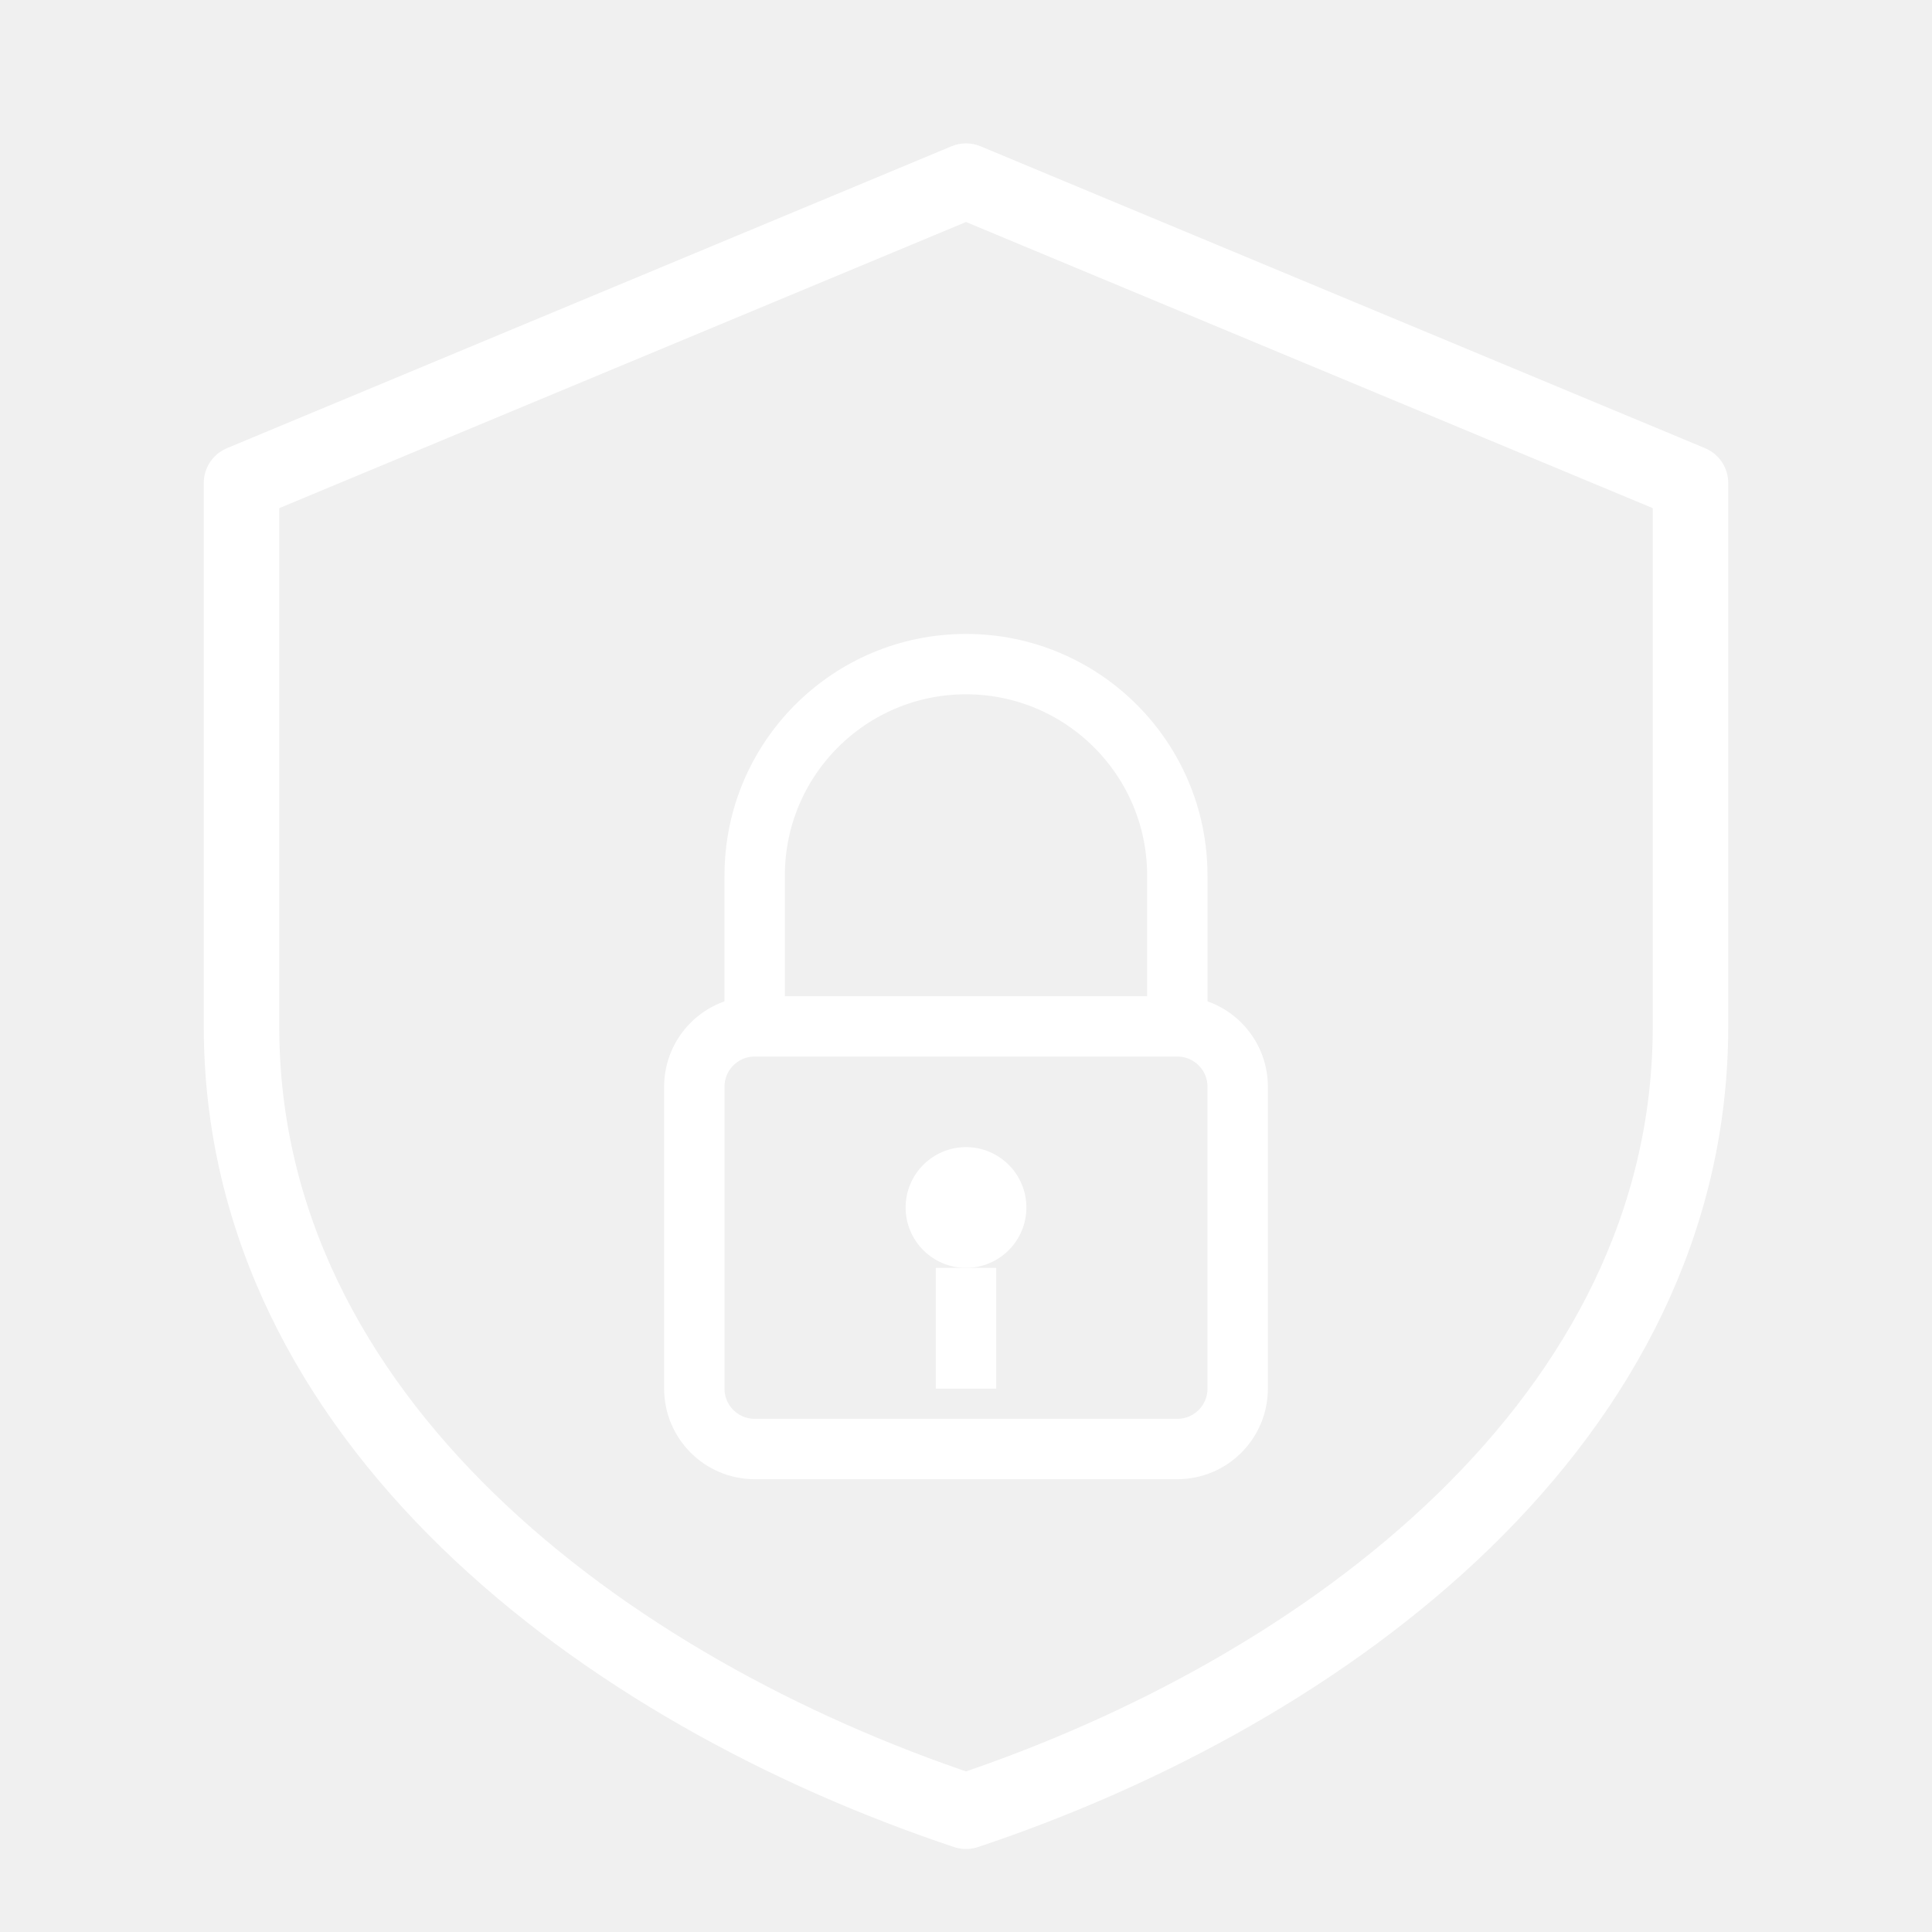
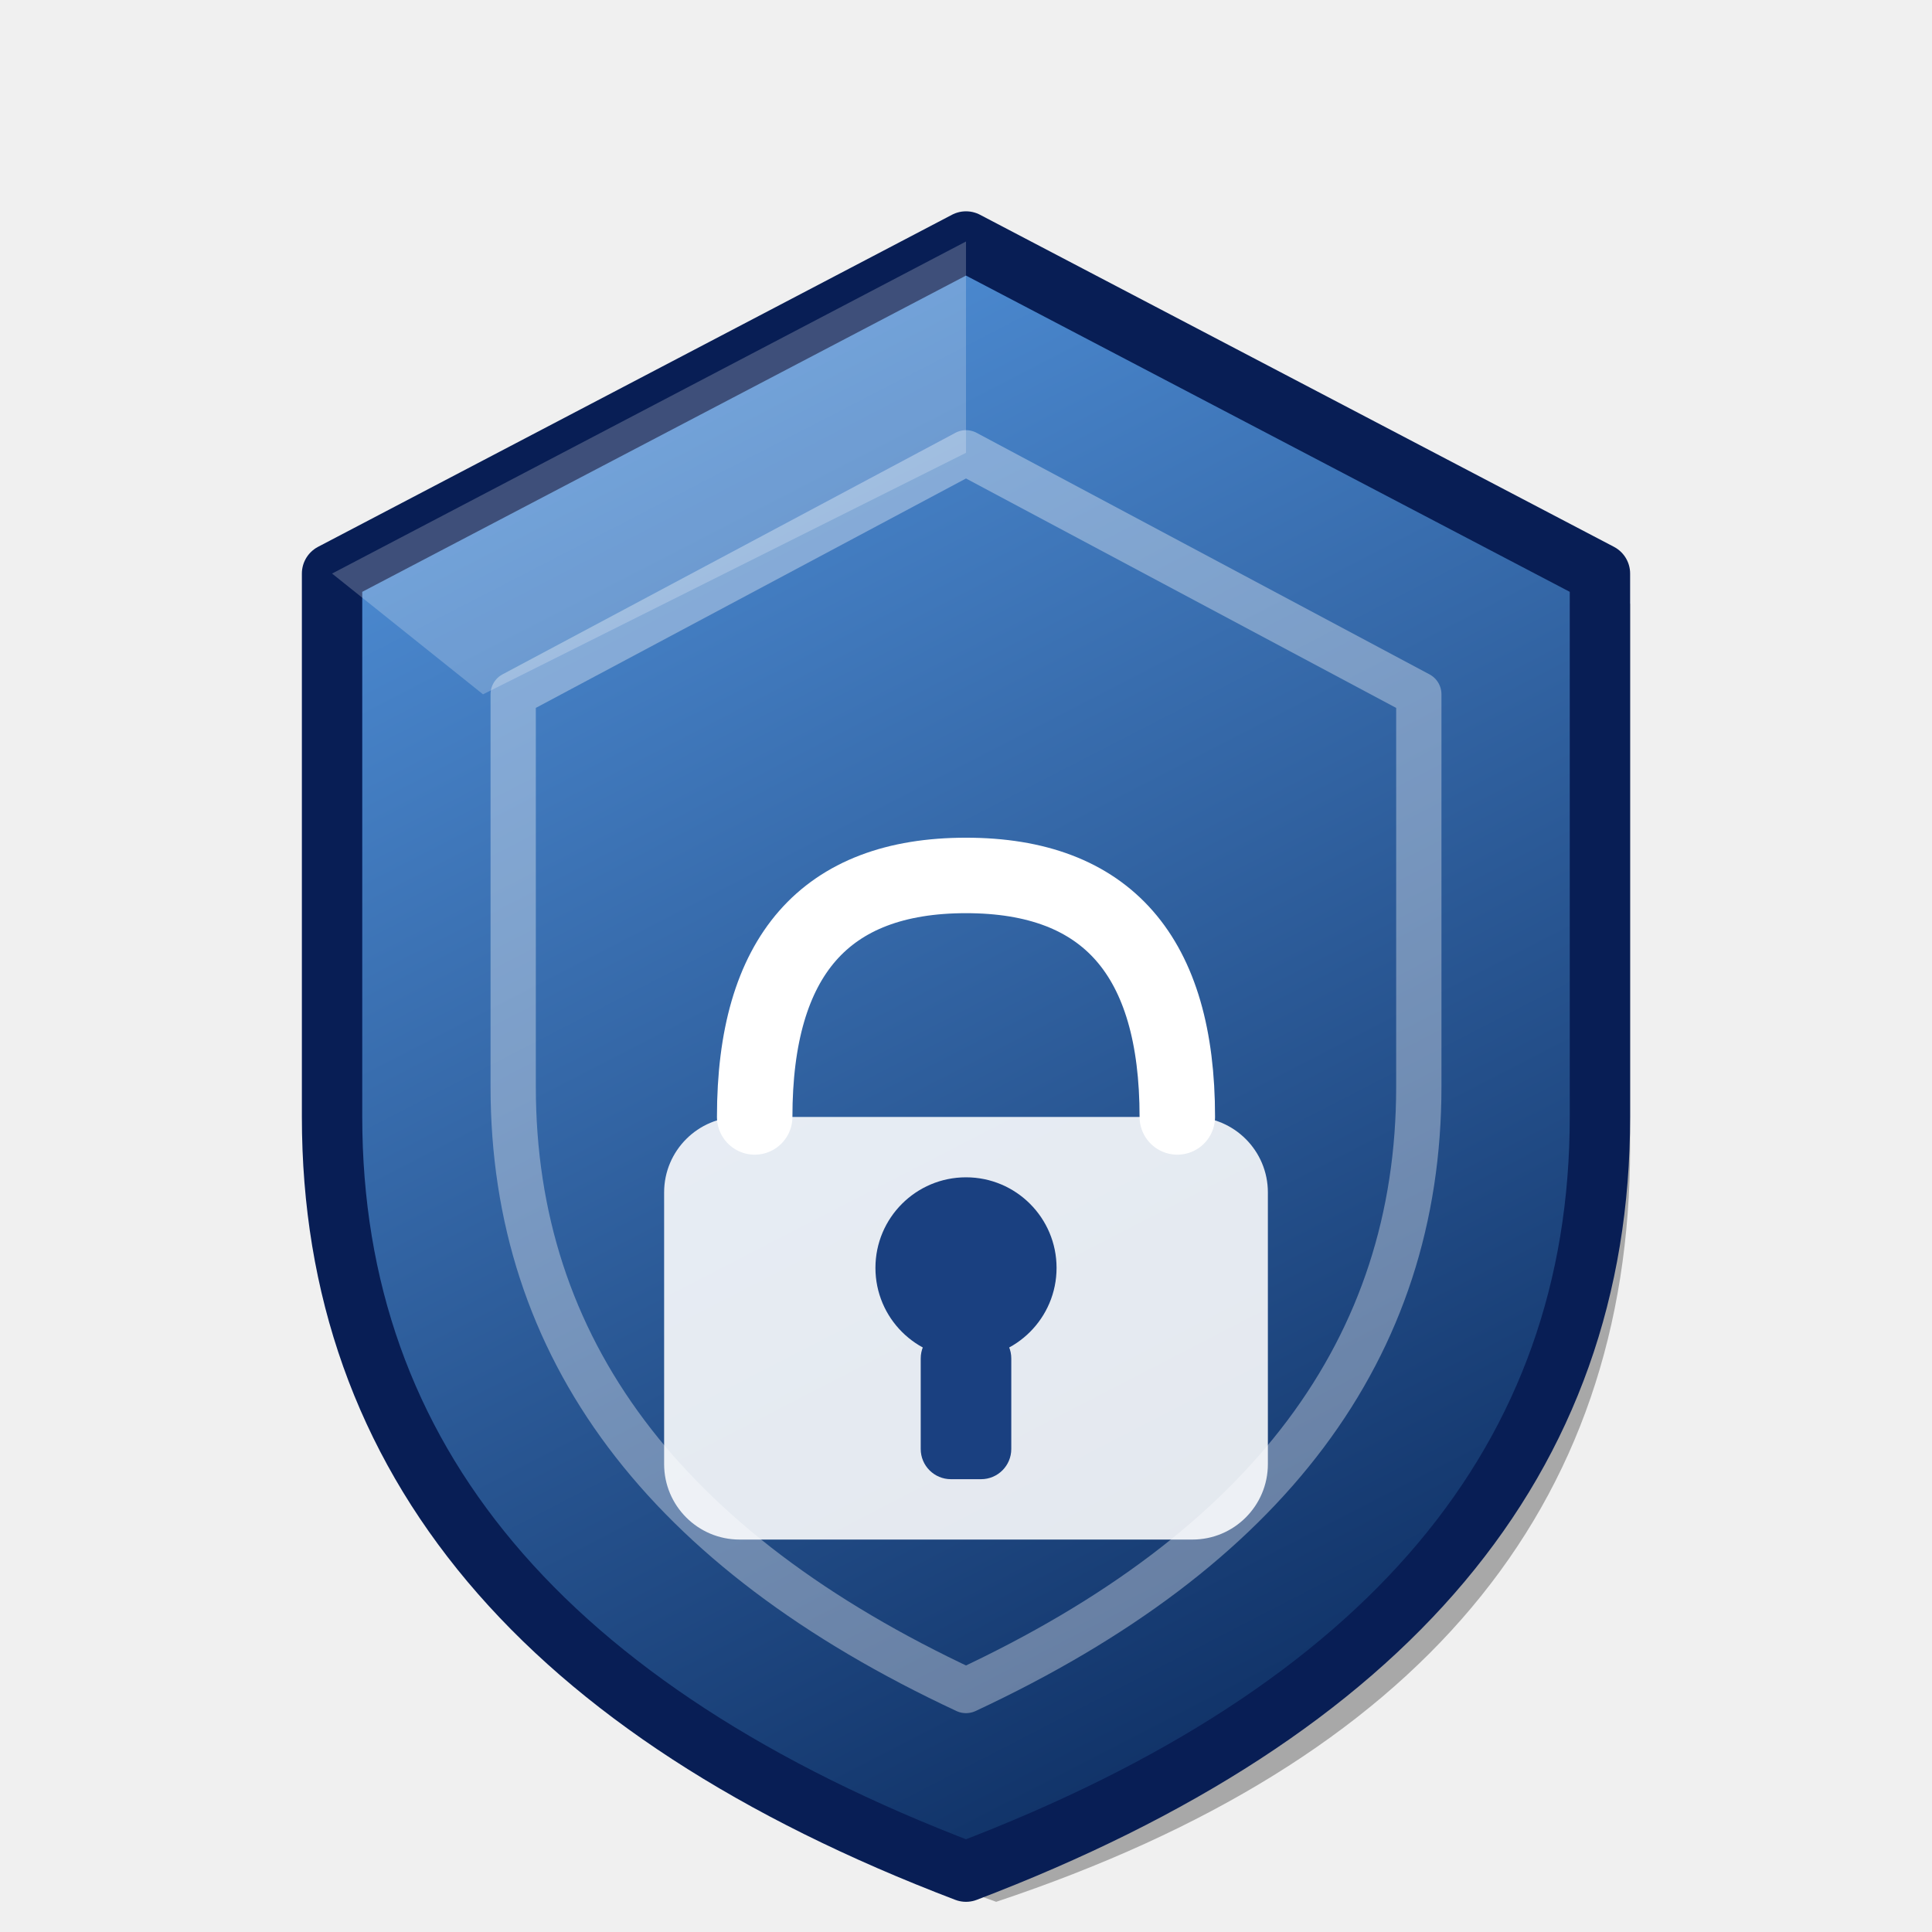
- <svg xmlns="http://www.w3.org/2000/svg" viewBox="0 0 64 64" fill="none">
-   <path d="M32 6 L56 16 L56 34 C56 47 44 56 32 60 C20 56 8 47 8 34 L8 16 Z" stroke="white" stroke-width="2.5" fill="none" stroke-linejoin="round" />
-   <rect x="23" y="34" width="18" height="14" rx="2" stroke="white" stroke-width="2" fill="none" />
-   <path d="M25 34 L25 29 A7 7 0 0 1 39 29 L39 34" stroke="white" stroke-width="2" fill="none" />
-   <circle cx="32" cy="40" r="2" fill="white" />
-   <line x1="32" y1="42" x2="32" y2="46" stroke="white" stroke-width="2" />
+ <svg xmlns="http://www.w3.org/2000/svg" viewBox="0 0 64 64">
+   <defs>
+     <linearGradient id="shield" x1="30%" y1="0%" x2="70%" y2="100%">
+       <stop offset="0%" stop-color="#5090d8" />
+       <stop offset="100%" stop-color="#0c2c60" />
+     </linearGradient>
+   </defs>
+   <path d="M33 9 L54 20 L54 38 Q54 56 33 63 Q13 56 12 38 L12 20 Z" fill="black" opacity="0.3" />
+   <path d="M32 8 L53 19 L53 37 Q53 54 32 62 Q11 54 11 37 L11 19 Z" fill="url(#shield)" stroke="#081e55" stroke-width="2" stroke-linejoin="round" />
+   <path d="M11 19 L32 8 L32 15 L16 23 Z" fill="white" opacity="0.22" />
+   <path d="M32 15 L47 23 L47 36 Q47 49 32 56 Q17 49 17 36 L17 23 Z" fill="none" stroke="white" stroke-width="1.5" stroke-linejoin="round" opacity="0.35" />
+   <path d="M25 37 Q25 29 32 29 Q39 29 39 37" fill="none" stroke="white" stroke-width="2.5" stroke-linecap="round" />
+   <rect x="22" y="37" width="20" height="14" rx="2.5" fill="white" opacity="0.88" />
+   <circle cx="32" cy="42" r="3" fill="#1a4080" />
+   <rect x="30.5" y="44" width="3" height="5" rx="1" fill="#1a4080" />
</svg>
